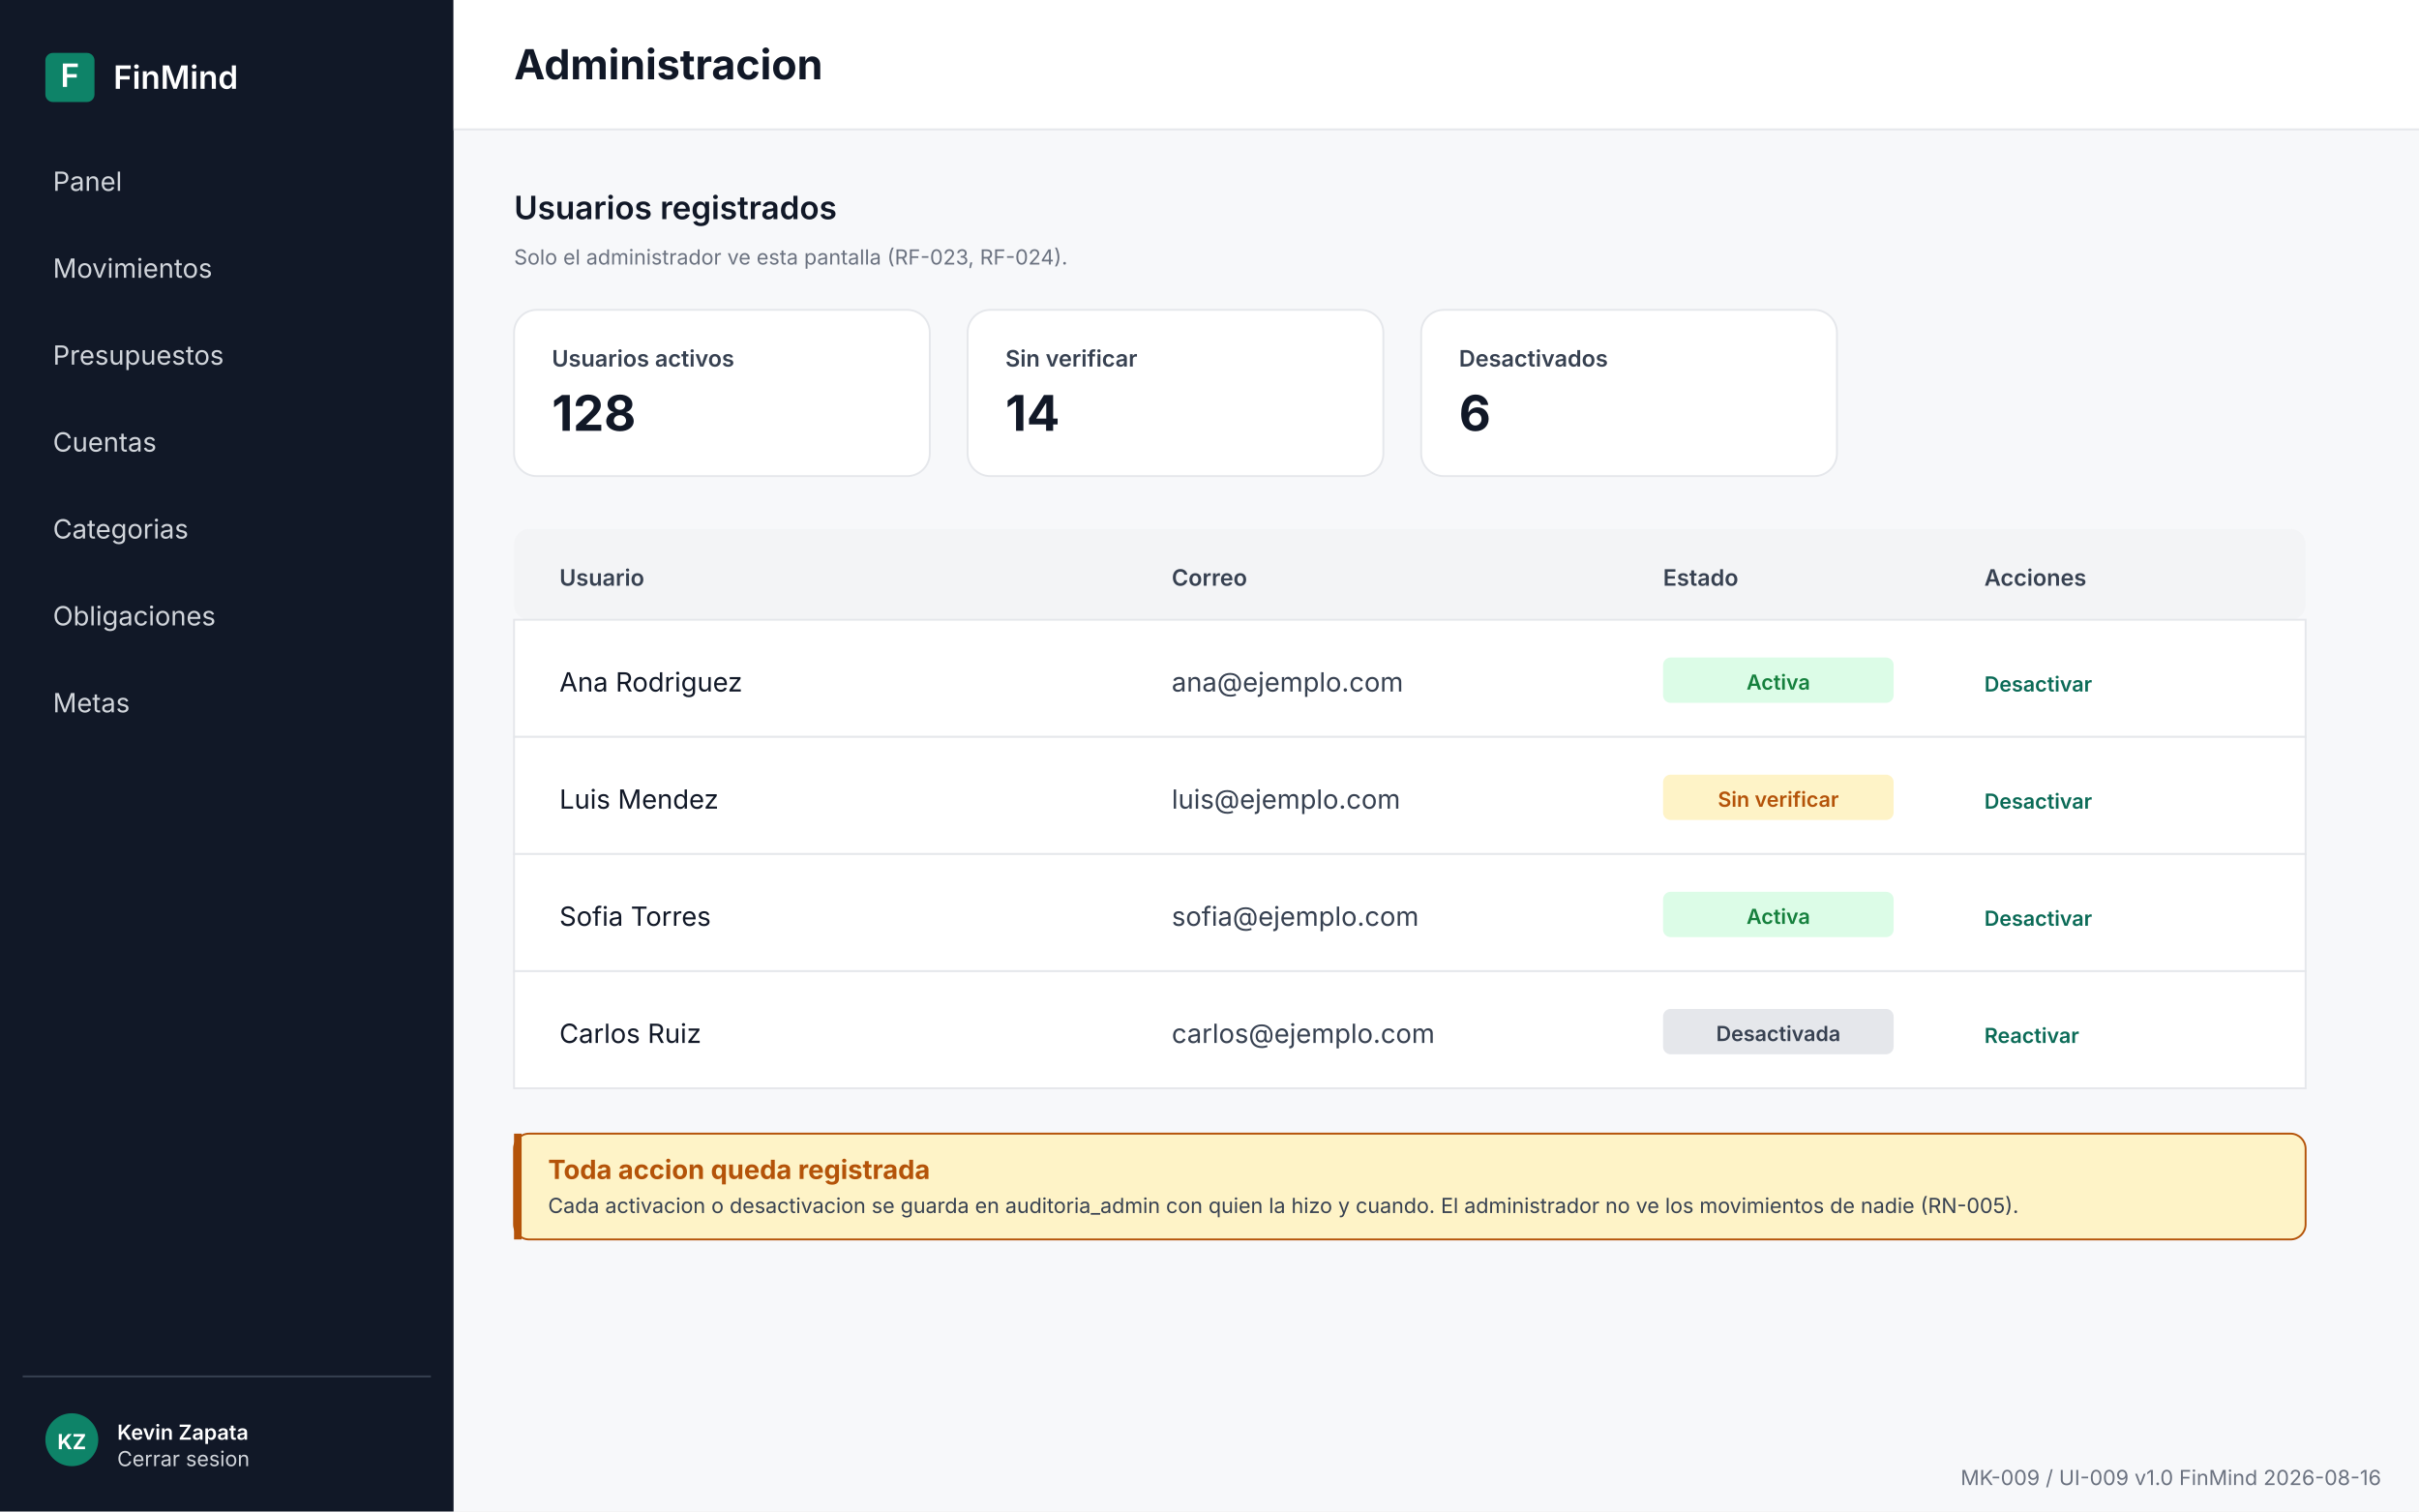
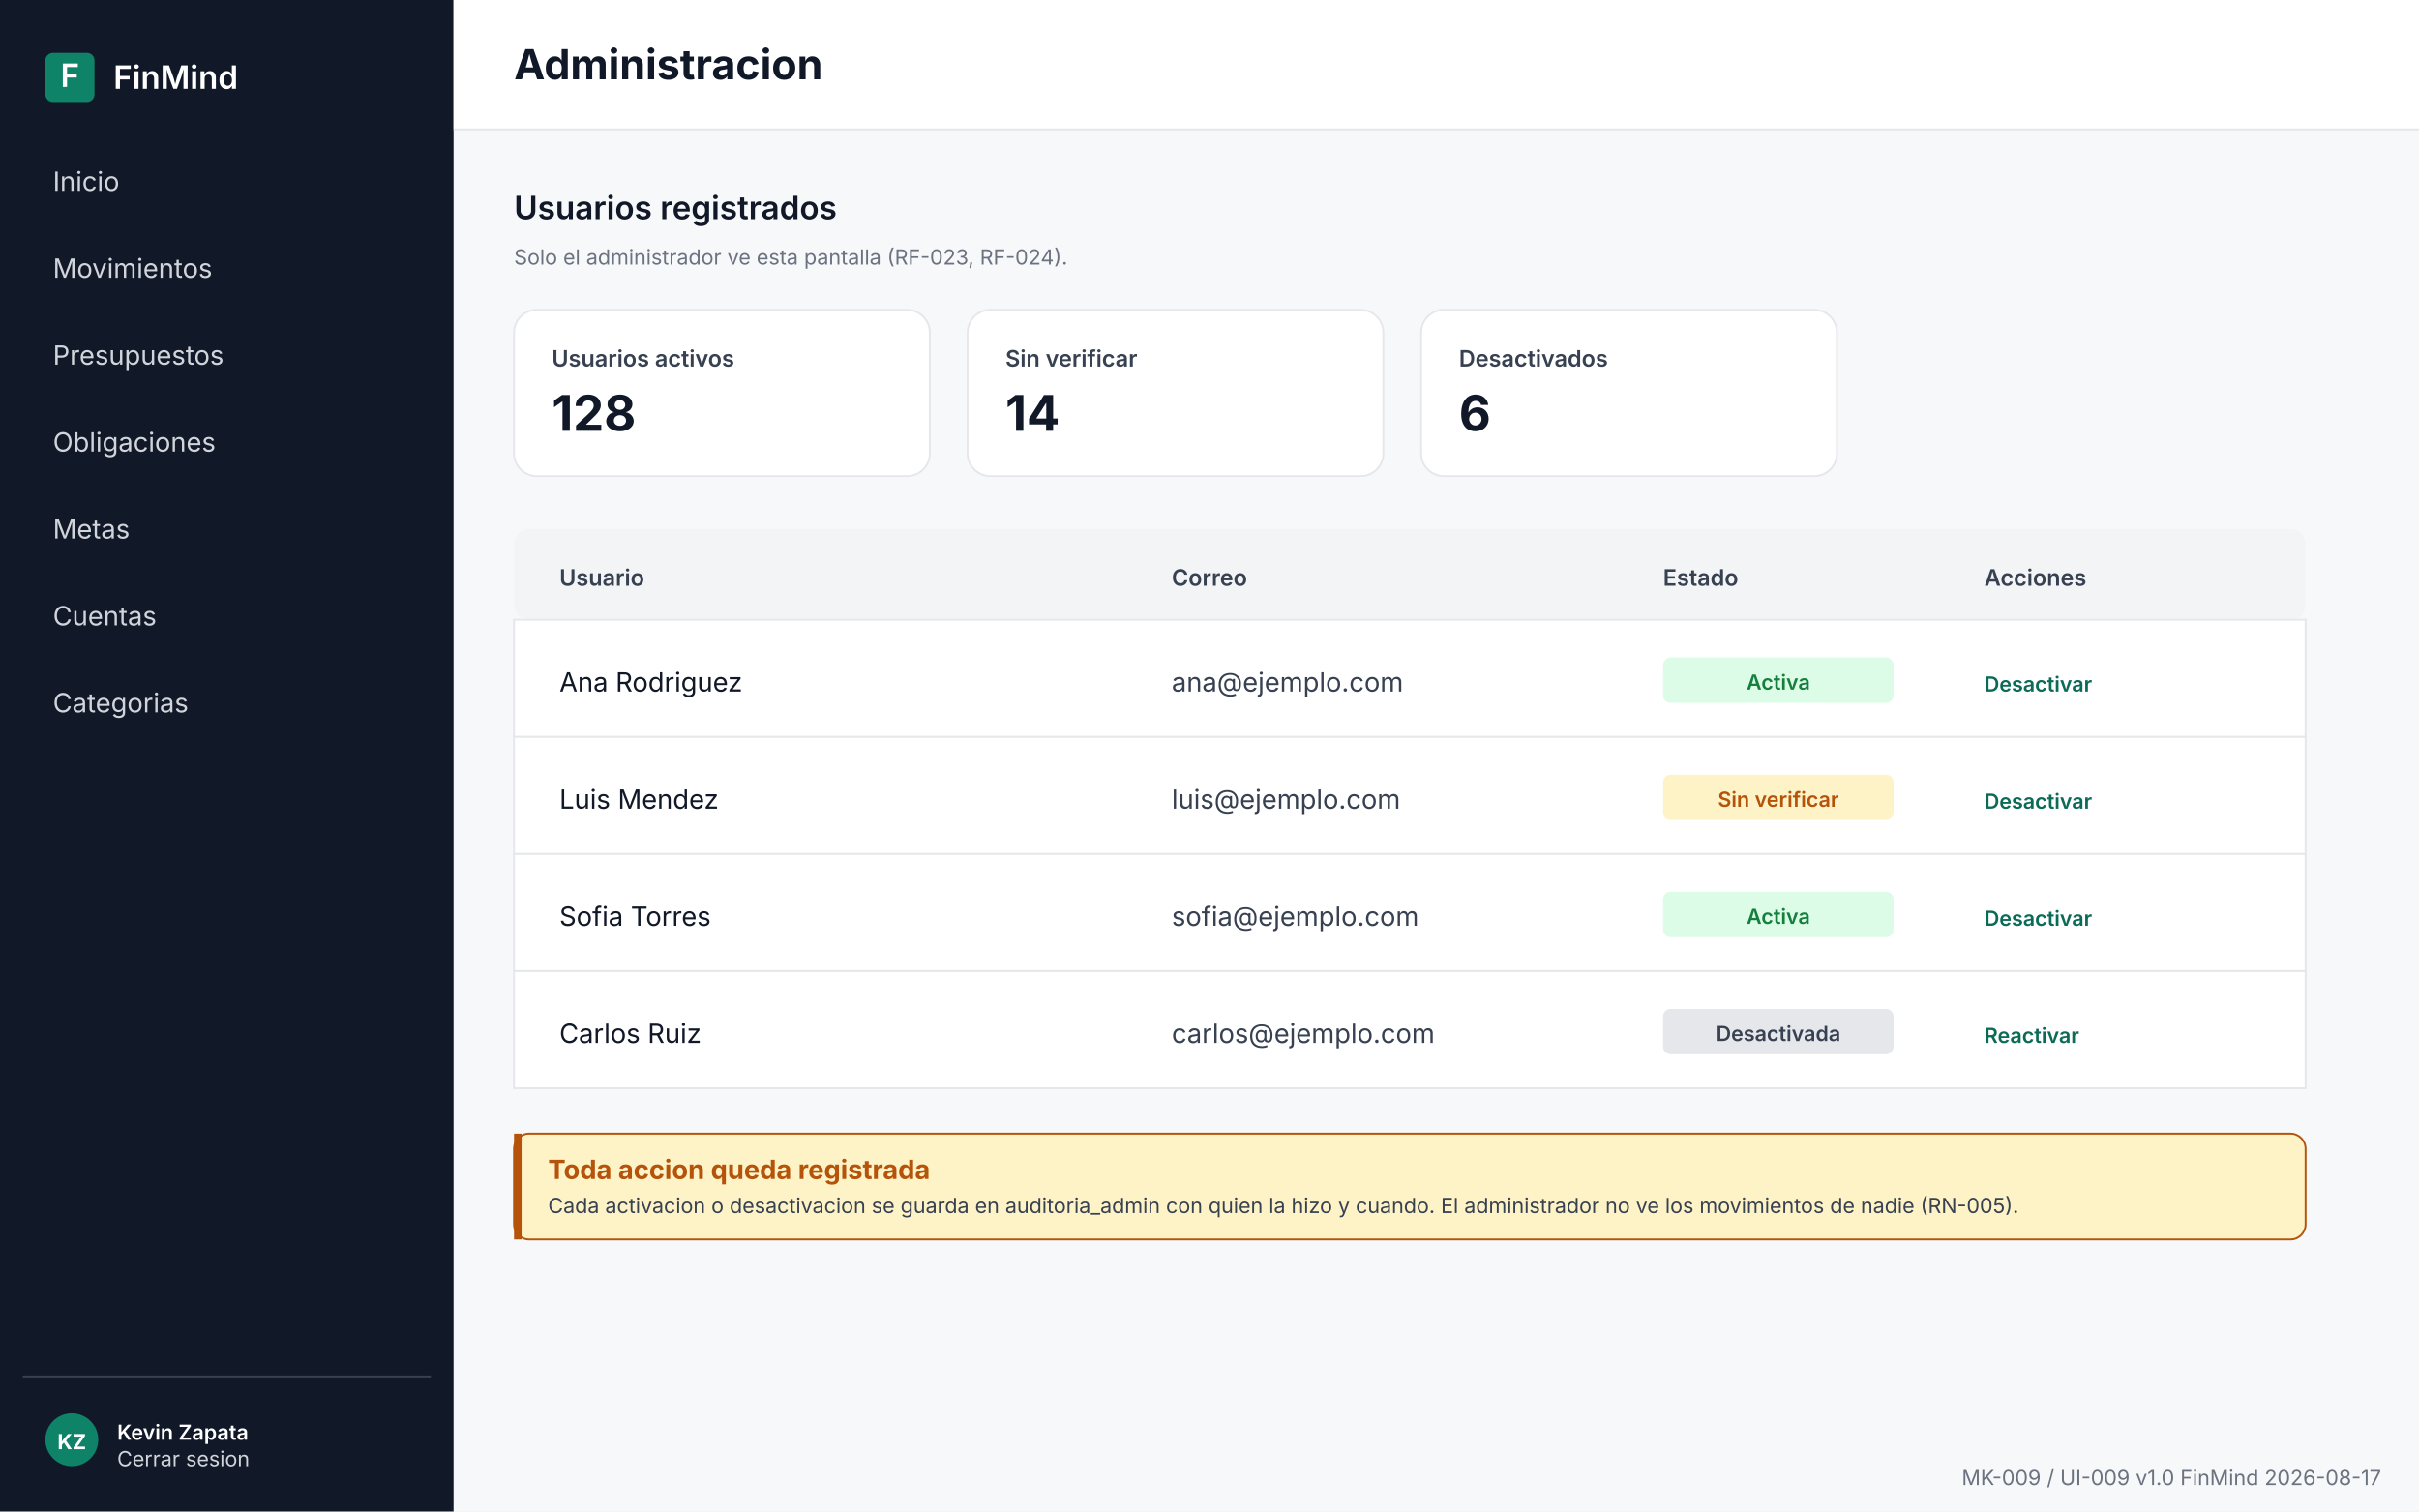
<svg xmlns="http://www.w3.org/2000/svg" viewBox="0 0 1280 800" width="1280" height="800" role="img" aria-labelledby="t d">
  <rect x="0" y="0" width="1280" height="800" rx="0" fill="#F7F8FA" />
  <rect x="0" y="0" width="240" height="800" rx="0" fill="#111827" />
  <rect x="24" y="28" width="26" height="26" rx="4" fill="#0E8368" />
  <text x="37" y="46" font-family="Inter, 'Segoe UI', system-ui, sans-serif" font-size="17" font-weight="600" fill="#FFFFFF" text-anchor="middle">F</text>
  <text x="60" y="47" font-family="Inter, 'Segoe UI', system-ui, sans-serif" font-size="17" font-weight="600" fill="#FFFFFF" text-anchor="start">FinMind</text>
-   <text x="28" y="101" font-family="Inter, 'Segoe UI', system-ui, sans-serif" font-size="14" font-weight="400" fill="#D1D5DB" text-anchor="start">Panel</text>
+   <text x="28" y="101" font-family="Inter, 'Segoe UI', system-ui, sans-serif" font-size="14" font-weight="400" fill="#D1D5DB" text-anchor="start">Inicio</text>
  <text x="28" y="147" font-family="Inter, 'Segoe UI', system-ui, sans-serif" font-size="14" font-weight="400" fill="#D1D5DB" text-anchor="start">Movimientos</text>
  <text x="28" y="193" font-family="Inter, 'Segoe UI', system-ui, sans-serif" font-size="14" font-weight="400" fill="#D1D5DB" text-anchor="start">Presupuestos</text>
-   <text x="28" y="239" font-family="Inter, 'Segoe UI', system-ui, sans-serif" font-size="14" font-weight="400" fill="#D1D5DB" text-anchor="start">Cuentas</text>
-   <text x="28" y="285" font-family="Inter, 'Segoe UI', system-ui, sans-serif" font-size="14" font-weight="400" fill="#D1D5DB" text-anchor="start">Categorias</text>
-   <text x="28" y="331" font-family="Inter, 'Segoe UI', system-ui, sans-serif" font-size="14" font-weight="400" fill="#D1D5DB" text-anchor="start">Obligaciones</text>
-   <text x="28" y="377" font-family="Inter, 'Segoe UI', system-ui, sans-serif" font-size="14" font-weight="400" fill="#D1D5DB" text-anchor="start">Metas</text>
+   <text x="28" y="239" font-family="Inter, 'Segoe UI', system-ui, sans-serif" font-size="14" font-weight="400" fill="#D1D5DB" text-anchor="start">Obligaciones</text>
+   <text x="28" y="285" font-family="Inter, 'Segoe UI', system-ui, sans-serif" font-size="14" font-weight="400" fill="#D1D5DB" text-anchor="start">Metas</text>
+   <text x="28" y="331" font-family="Inter, 'Segoe UI', system-ui, sans-serif" font-size="14" font-weight="400" fill="#D1D5DB" text-anchor="start">Cuentas</text>
+   <text x="28" y="377" font-family="Inter, 'Segoe UI', system-ui, sans-serif" font-size="14" font-weight="400" fill="#D1D5DB" text-anchor="start">Categorias</text>
  <rect x="12" y="728" width="216" height="1" rx="0" fill="#374151" />
  <rect x="24" y="748" width="28" height="28" rx="14" fill="#0E8368" />
  <text x="38" y="767" font-family="Inter, 'Segoe UI', system-ui, sans-serif" font-size="11" font-weight="700" fill="#FFFFFF" text-anchor="middle">KZ</text>
  <text x="62" y="762" font-family="Inter, 'Segoe UI', system-ui, sans-serif" font-size="11" font-weight="600" fill="#FFFFFF" text-anchor="start">Kevin Zapata</text>
  <text x="62" y="776" font-family="Inter, 'Segoe UI', system-ui, sans-serif" font-size="11" font-weight="400" fill="#D1D5DB" text-anchor="start">Cerrar sesion</text>
  <rect x="240" y="0" width="1040" height="68" rx="0" fill="#FFFFFF" />
  <rect x="240" y="68" width="1040" height="1" rx="0" fill="#E5E7EB" />
  <text x="272" y="42" font-family="Inter, 'Segoe UI', system-ui, sans-serif" font-size="22" font-weight="700" fill="#111827" text-anchor="start">Administracion</text>
  <text x="272" y="116" font-family="Inter, 'Segoe UI', system-ui, sans-serif" font-size="17" font-weight="600" fill="#111827" text-anchor="start">Usuarios registrados</text>
  <text x="272" y="140" font-family="Inter, 'Segoe UI', system-ui, sans-serif" font-size="11" font-weight="400" fill="#6B7280" text-anchor="start">Solo el administrador ve esta pantalla (RF-023, RF-024).</text>
  <rect x="272" y="164" width="220" height="88" rx="12" fill="#FFFFFF" stroke="#E5E7EB" stroke-width="1" />
  <text x="292" y="194" font-family="Inter, 'Segoe UI', system-ui, sans-serif" font-size="12" font-weight="600" fill="#374151" text-anchor="start">Usuarios activos</text>
  <text x="292" y="228" font-family="Inter, 'Segoe UI', system-ui, sans-serif" font-size="26" font-weight="700" fill="#111827" text-anchor="start">128</text>
  <rect x="512" y="164" width="220" height="88" rx="12" fill="#FFFFFF" stroke="#E5E7EB" stroke-width="1" />
  <text x="532" y="194" font-family="Inter, 'Segoe UI', system-ui, sans-serif" font-size="12" font-weight="600" fill="#374151" text-anchor="start">Sin verificar</text>
  <text x="532" y="228" font-family="Inter, 'Segoe UI', system-ui, sans-serif" font-size="26" font-weight="700" fill="#111827" text-anchor="start">14</text>
  <rect x="752" y="164" width="220" height="88" rx="12" fill="#FFFFFF" stroke="#E5E7EB" stroke-width="1" />
  <text x="772" y="194" font-family="Inter, 'Segoe UI', system-ui, sans-serif" font-size="12" font-weight="600" fill="#374151" text-anchor="start">Desactivados</text>
  <text x="772" y="228" font-family="Inter, 'Segoe UI', system-ui, sans-serif" font-size="26" font-weight="700" fill="#111827" text-anchor="start">6</text>
  <rect x="272" y="280" width="948" height="48" rx="8" fill="#F3F4F6" />
  <text x="296" y="310" font-family="Inter, 'Segoe UI', system-ui, sans-serif" font-size="12" font-weight="600" fill="#374151" text-anchor="start">Usuario</text>
  <text x="620" y="310" font-family="Inter, 'Segoe UI', system-ui, sans-serif" font-size="12" font-weight="600" fill="#374151" text-anchor="start">Correo</text>
  <text x="880" y="310" font-family="Inter, 'Segoe UI', system-ui, sans-serif" font-size="12" font-weight="600" fill="#374151" text-anchor="start">Estado</text>
  <text x="1050" y="310" font-family="Inter, 'Segoe UI', system-ui, sans-serif" font-size="12" font-weight="600" fill="#374151" text-anchor="start">Acciones</text>
  <rect x="272" y="328" width="948" height="62" rx="0" fill="#FFFFFF" stroke="#E5E7EB" stroke-width="1" />
  <text x="296" y="366" font-family="Inter, 'Segoe UI', system-ui, sans-serif" font-size="14" font-weight="400" fill="#111827" text-anchor="start">Ana Rodriguez</text>
  <text x="620" y="366" font-family="Inter, 'Segoe UI', system-ui, sans-serif" font-size="14" font-weight="400" fill="#374151" text-anchor="start">ana@ejemplo.com</text>
  <rect x="880" y="348" width="122" height="24" rx="4" fill="#DCFCE7" />
  <text x="941" y="365" font-family="Inter, 'Segoe UI', system-ui, sans-serif" font-size="11" font-weight="600" fill="#15803D" text-anchor="middle">Activa</text>
  <text x="1050" y="366" font-family="Inter, 'Segoe UI', system-ui, sans-serif" font-size="11" font-weight="600" fill="#0B6B57" text-anchor="start">Desactivar</text>
  <rect x="272" y="390" width="948" height="62" rx="0" fill="#FFFFFF" stroke="#E5E7EB" stroke-width="1" />
  <text x="296" y="428" font-family="Inter, 'Segoe UI', system-ui, sans-serif" font-size="14" font-weight="400" fill="#111827" text-anchor="start">Luis Mendez</text>
  <text x="620" y="428" font-family="Inter, 'Segoe UI', system-ui, sans-serif" font-size="14" font-weight="400" fill="#374151" text-anchor="start">luis@ejemplo.com</text>
  <rect x="880" y="410" width="122" height="24" rx="4" fill="#FEF3C7" />
  <text x="941" y="427" font-family="Inter, 'Segoe UI', system-ui, sans-serif" font-size="11" font-weight="600" fill="#B45309" text-anchor="middle">Sin verificar</text>
  <text x="1050" y="428" font-family="Inter, 'Segoe UI', system-ui, sans-serif" font-size="11" font-weight="600" fill="#0B6B57" text-anchor="start">Desactivar</text>
  <rect x="272" y="452" width="948" height="62" rx="0" fill="#FFFFFF" stroke="#E5E7EB" stroke-width="1" />
  <text x="296" y="490" font-family="Inter, 'Segoe UI', system-ui, sans-serif" font-size="14" font-weight="400" fill="#111827" text-anchor="start">Sofia Torres</text>
  <text x="620" y="490" font-family="Inter, 'Segoe UI', system-ui, sans-serif" font-size="14" font-weight="400" fill="#374151" text-anchor="start">sofia@ejemplo.com</text>
  <rect x="880" y="472" width="122" height="24" rx="4" fill="#DCFCE7" />
  <text x="941" y="489" font-family="Inter, 'Segoe UI', system-ui, sans-serif" font-size="11" font-weight="600" fill="#15803D" text-anchor="middle">Activa</text>
  <text x="1050" y="490" font-family="Inter, 'Segoe UI', system-ui, sans-serif" font-size="11" font-weight="600" fill="#0B6B57" text-anchor="start">Desactivar</text>
  <rect x="272" y="514" width="948" height="62" rx="0" fill="#FFFFFF" stroke="#E5E7EB" stroke-width="1" />
  <text x="296" y="552" font-family="Inter, 'Segoe UI', system-ui, sans-serif" font-size="14" font-weight="400" fill="#111827" text-anchor="start">Carlos Ruiz</text>
  <text x="620" y="552" font-family="Inter, 'Segoe UI', system-ui, sans-serif" font-size="14" font-weight="400" fill="#374151" text-anchor="start">carlos@ejemplo.com</text>
  <rect x="880" y="534" width="122" height="24" rx="4" fill="#E5E7EB" />
  <text x="941" y="551" font-family="Inter, 'Segoe UI', system-ui, sans-serif" font-size="11" font-weight="600" fill="#374151" text-anchor="middle">Desactivada</text>
  <text x="1050" y="552" font-family="Inter, 'Segoe UI', system-ui, sans-serif" font-size="11" font-weight="600" fill="#0B6B57" text-anchor="start">Reactivar</text>
  <rect x="272" y="600" width="948" height="56" rx="8" fill="#FEF3C7" stroke="#B45309" stroke-width="1" />
  <rect x="272" y="600" width="4" height="56" rx="0" fill="#B45309" />
  <text x="290" y="624" font-family="Inter, 'Segoe UI', system-ui, sans-serif" font-size="14" font-weight="700" fill="#B45309" text-anchor="start">Toda accion queda registrada</text>
  <text x="290" y="642" font-family="Inter, 'Segoe UI', system-ui, sans-serif" font-size="11" font-weight="400" fill="#374151" text-anchor="start">Cada activacion o desactivacion se guarda en auditoria_admin con quien la hizo y cuando. El administrador no ve los movimientos de nadie (RN-005).</text>
-   <text x="1260" y="786" font-family="Inter, 'Segoe UI', system-ui, sans-serif" font-size="11" font-weight="400" fill="#6B7280" text-anchor="end">MK-009 / UI-009  v1.0  FinMind  2026-08-16</text>
+   <text x="1260" y="786" font-family="Inter, 'Segoe UI', system-ui, sans-serif" font-size="11" font-weight="400" fill="#6B7280" text-anchor="end">MK-009 / UI-009  v1.0  FinMind  2026-08-17</text>
</svg>
